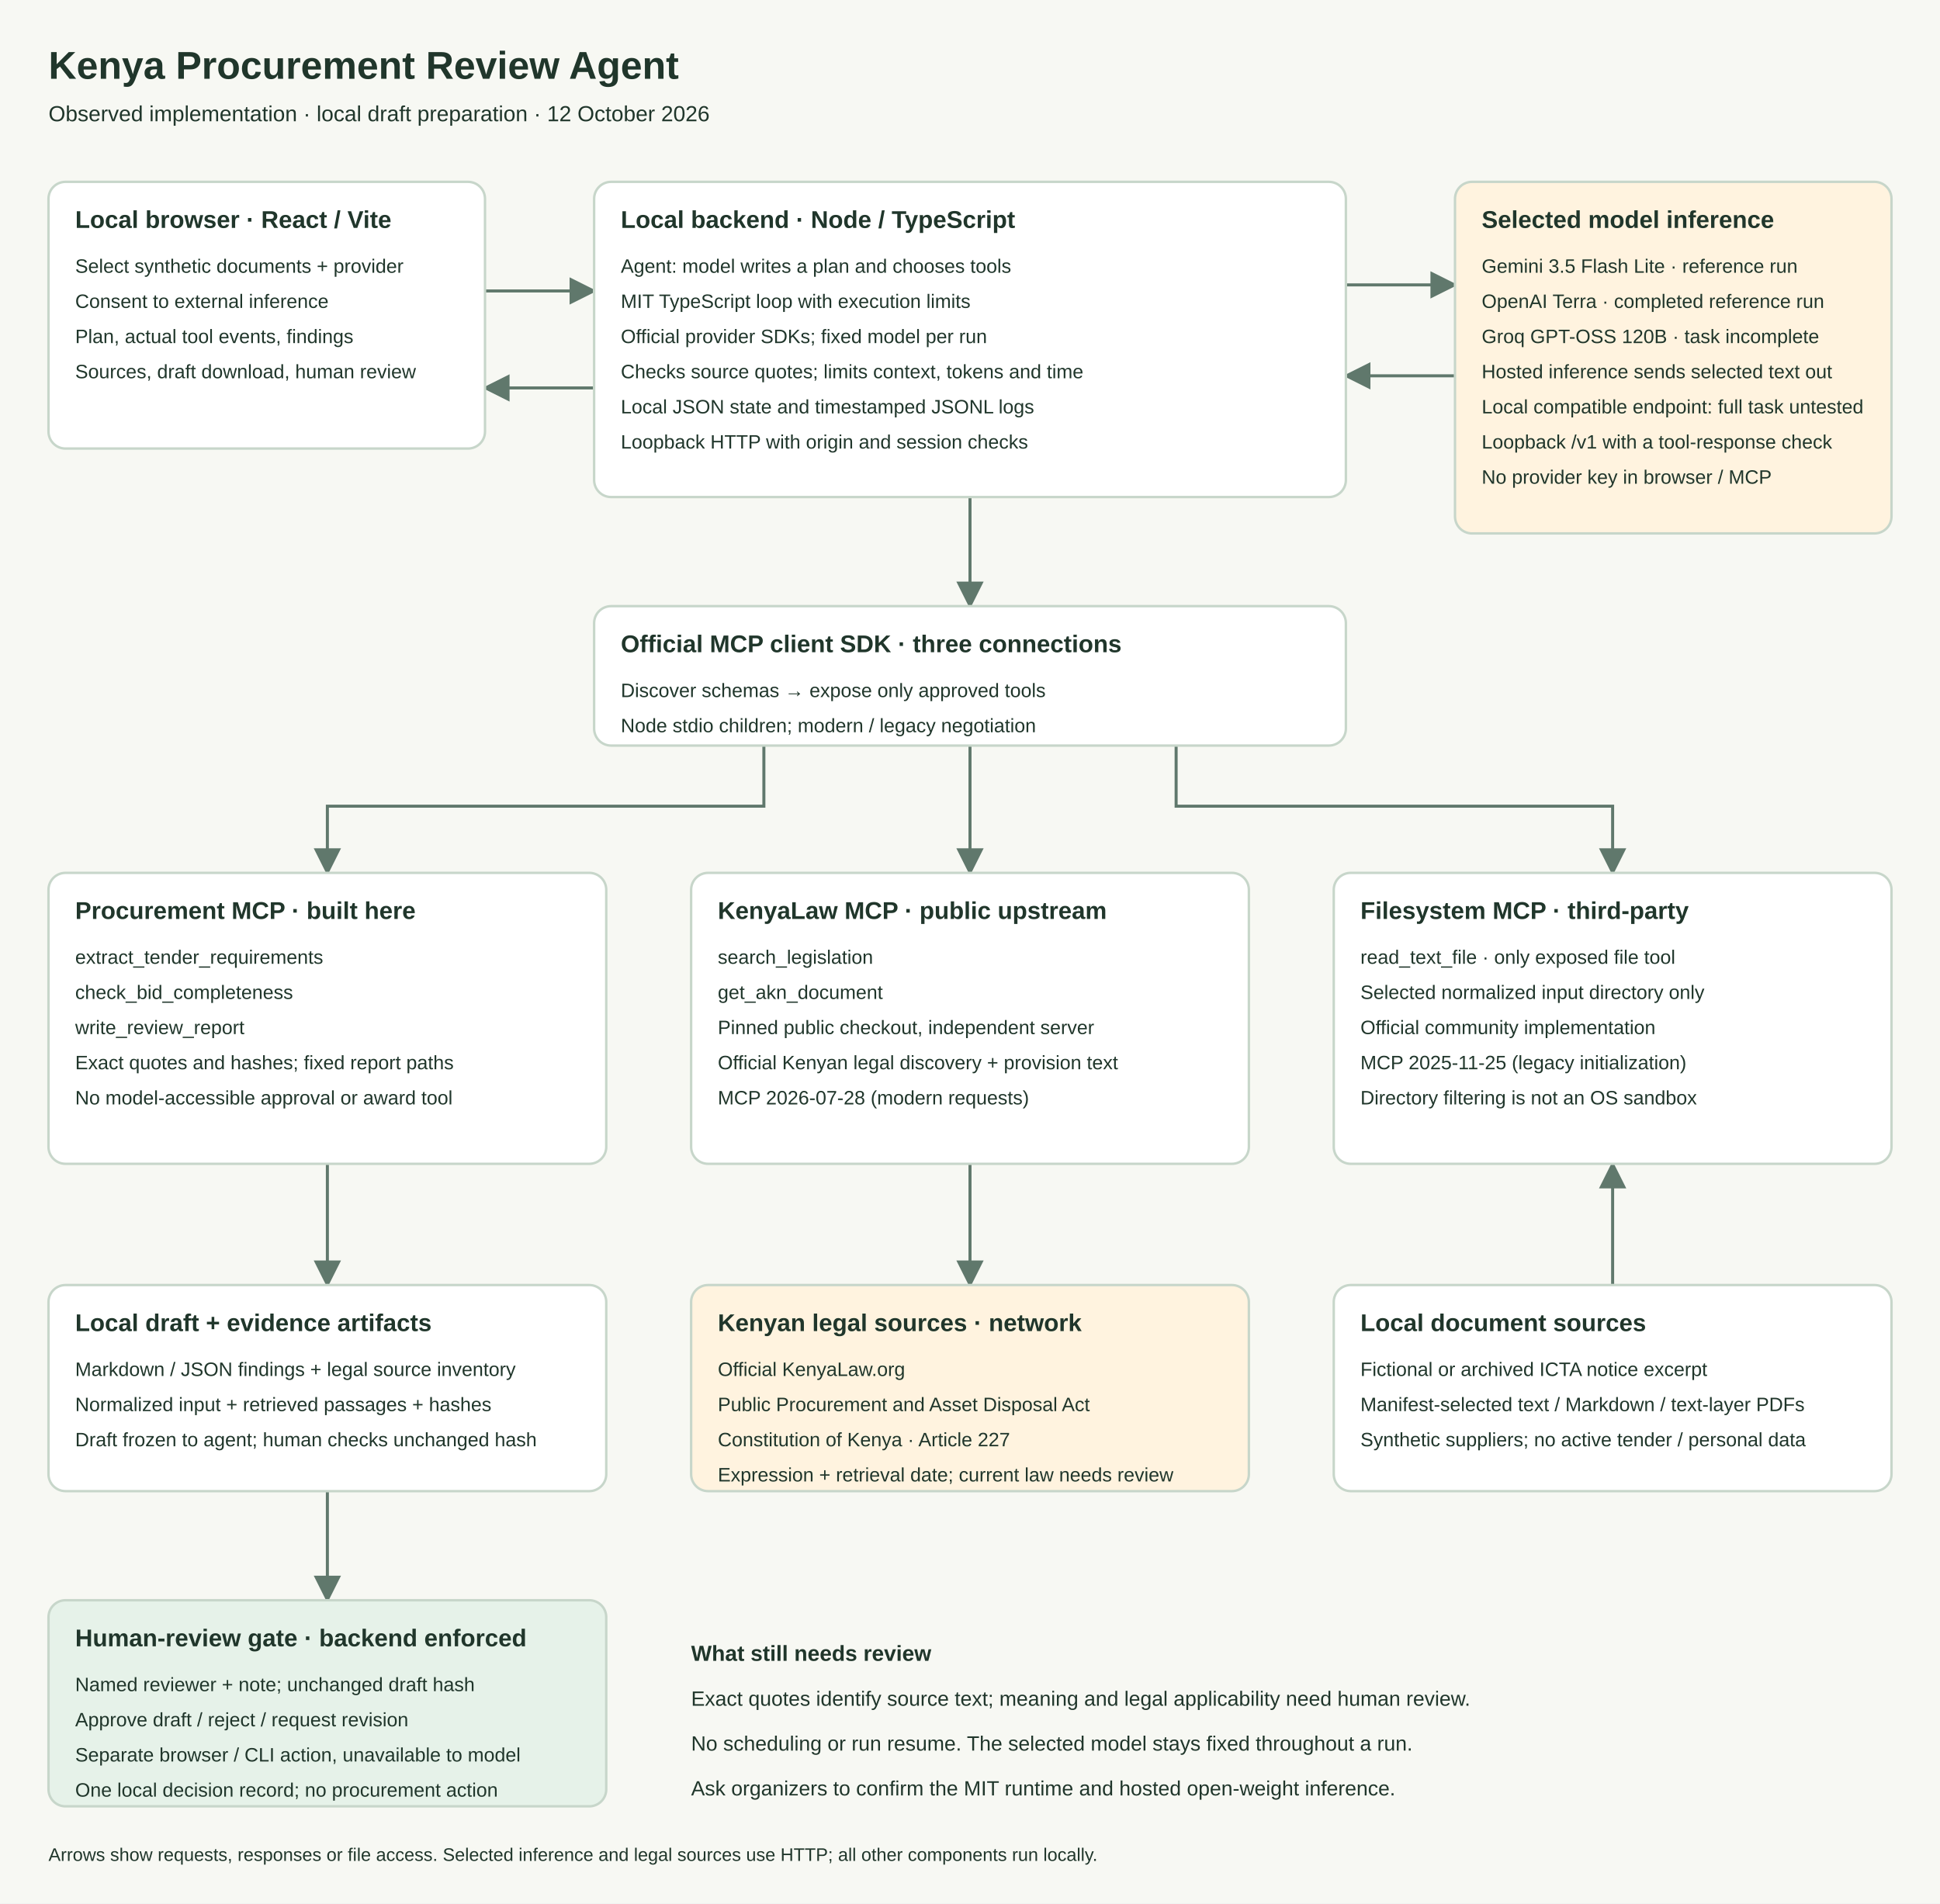
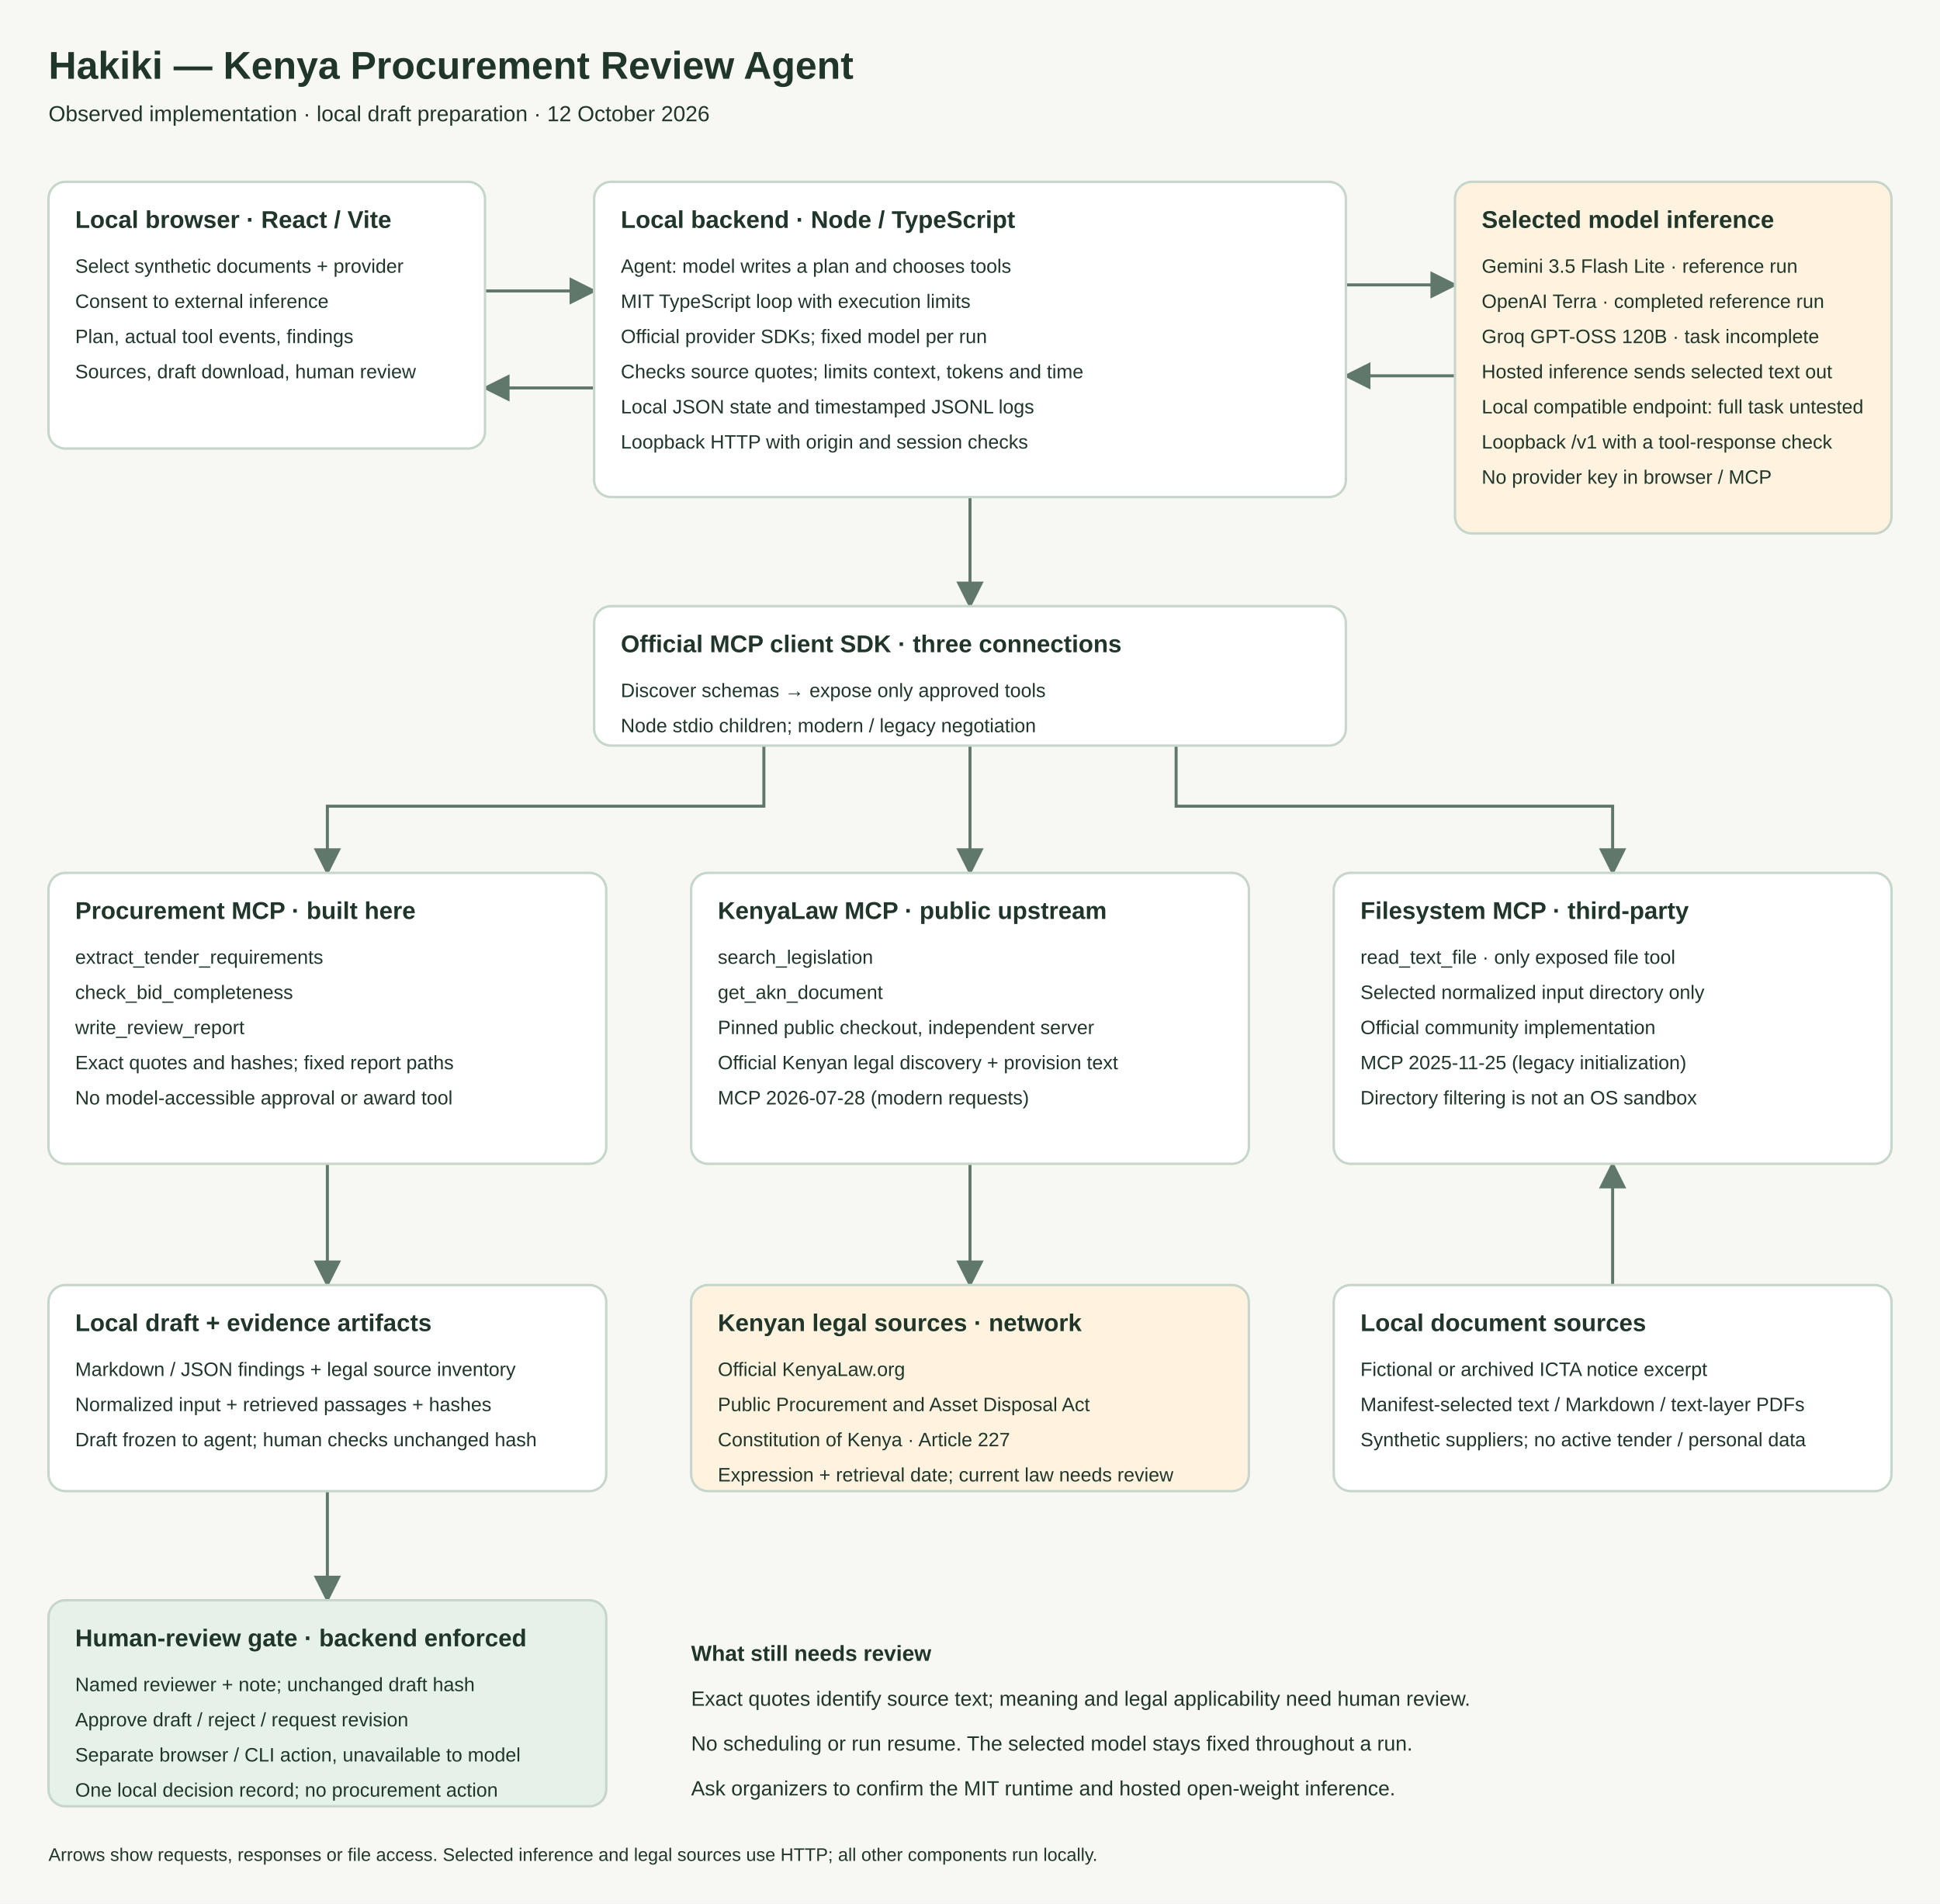
<svg xmlns="http://www.w3.org/2000/svg" width="1600" height="1570" viewBox="0 0 1600 1570">
  <defs>
    <marker id="arrow" viewBox="0 0 10 10" refX="9" refY="5" markerWidth="9" markerHeight="9" orient="auto-start-reverse">
      <path d="M0 0 L10 5 L0 10z" fill="#60786c" />
    </marker>
  </defs>
  <rect width="1600" height="1570" fill="#f7f8f3" />
  <g font-family="Arial, sans-serif" fill="#20362b">
-     <text x="40" y="65" font-size="32" font-weight="bold">Kenya Procurement Review Agent</text>
+     <text x="40" y="65" font-size="32" font-weight="bold">Hakiki — Kenya Procurement Review Agent</text>
    <text x="40" y="100" font-size="18">Observed implementation · local draft preparation · 12 October 2026</text>
    <path d="M400 240 L490 240" fill="none" stroke="#60786c" stroke-width="2.5" marker-end="url(#arrow)" />
    <path d="M490 320 L400 320" fill="none" stroke="#60786c" stroke-width="2.5" marker-end="url(#arrow)" />
    <path d="M1110 235 L1200 235" fill="none" stroke="#60786c" stroke-width="2.5" marker-end="url(#arrow)" />
    <path d="M1200 310 L1110 310" fill="none" stroke="#60786c" stroke-width="2.5" marker-end="url(#arrow)" />
    <path d="M800 410 L800 500" fill="none" stroke="#60786c" stroke-width="2.5" marker-end="url(#arrow)" />
    <path d="M800 615 L800 720" fill="none" stroke="#60786c" stroke-width="2.5" marker-end="url(#arrow)" />
    <path d="M630 615 L630 665 L270 665 L270 720" fill="none" stroke="#60786c" stroke-width="2.5" marker-end="url(#arrow)" />
    <path d="M970 615 L970 665 L1330 665 L1330 720" fill="none" stroke="#60786c" stroke-width="2.5" marker-end="url(#arrow)" />
    <path d="M270 960 L270 1060" fill="none" stroke="#60786c" stroke-width="2.5" marker-end="url(#arrow)" />
    <path d="M800 960 L800 1060" fill="none" stroke="#60786c" stroke-width="2.5" marker-end="url(#arrow)" />
    <path d="M1330 1060 L1330 960" fill="none" stroke="#60786c" stroke-width="2.5" marker-end="url(#arrow)" />
    <path d="M270 1230 L270 1320" fill="none" stroke="#60786c" stroke-width="2.5" marker-end="url(#arrow)" />
    <rect x="40" y="150" width="360" height="220" rx="14" fill="#ffffff" stroke="#c7d6ca" stroke-width="2" />
    <text x="62" y="188" font-size="20" font-weight="bold">Local browser · React / Vite</text>
    <text x="62" y="225" font-size="16">Select synthetic documents + provider</text>
    <text x="62" y="254" font-size="16">Consent to external inference</text>
    <text x="62" y="283" font-size="16">Plan, actual tool events, findings</text>
    <text x="62" y="312" font-size="16">Sources, draft download, human review</text>
    <rect x="490" y="150" width="620" height="260" rx="14" fill="#ffffff" stroke="#c7d6ca" stroke-width="2" />
    <text x="512" y="188" font-size="20" font-weight="bold">Local backend · Node / TypeScript</text>
    <text x="512" y="225" font-size="16">Agent: model writes a plan and chooses tools</text>
    <text x="512" y="254" font-size="16">MIT TypeScript loop with execution limits</text>
    <text x="512" y="283" font-size="16">Official provider SDKs; fixed model per run</text>
    <text x="512" y="312" font-size="16">Checks source quotes; limits context, tokens and time</text>
    <text x="512" y="341" font-size="16">Local JSON state and timestamped JSONL logs</text>
    <text x="512" y="370" font-size="16">Loopback HTTP with origin and session checks</text>
    <rect x="1200" y="150" width="360" height="290" rx="14" fill="#fff3df" stroke="#c7d6ca" stroke-width="2" />
    <text x="1222" y="188" font-size="20" font-weight="bold">Selected model inference</text>
    <text x="1222" y="225" font-size="16">Gemini 3.5 Flash Lite · reference run</text>
    <text x="1222" y="254" font-size="16">OpenAI Terra · completed reference run</text>
    <text x="1222" y="283" font-size="16">Groq GPT-OSS 120B · task incomplete</text>
    <text x="1222" y="312" font-size="16">Hosted inference sends selected text out</text>
    <text x="1222" y="341" font-size="16">Local compatible endpoint: full task untested</text>
    <text x="1222" y="370" font-size="16">Loopback /v1 with a tool-response check</text>
    <text x="1222" y="399" font-size="16">No provider key in browser / MCP</text>
    <rect x="490" y="500" width="620" height="115" rx="14" fill="#ffffff" stroke="#c7d6ca" stroke-width="2" />
    <text x="512" y="538" font-size="20" font-weight="bold">Official MCP client SDK · three connections</text>
    <text x="512" y="575" font-size="16">Discover schemas → expose only approved tools</text>
    <text x="512" y="604" font-size="16">Node stdio children; modern / legacy negotiation</text>
    <rect x="40" y="720" width="460" height="240" rx="14" fill="#ffffff" stroke="#c7d6ca" stroke-width="2" />
    <text x="62" y="758" font-size="20" font-weight="bold">Procurement MCP · built here</text>
    <text x="62" y="795" font-size="16">extract_tender_requirements</text>
    <text x="62" y="824" font-size="16">check_bid_completeness</text>
    <text x="62" y="853" font-size="16">write_review_report</text>
    <text x="62" y="882" font-size="16">Exact quotes and hashes; fixed report paths</text>
    <text x="62" y="911" font-size="16">No model-accessible approval or award tool</text>
    <rect x="570" y="720" width="460" height="240" rx="14" fill="#ffffff" stroke="#c7d6ca" stroke-width="2" />
    <text x="592" y="758" font-size="20" font-weight="bold">KenyaLaw MCP · public upstream</text>
    <text x="592" y="795" font-size="16">search_legislation</text>
    <text x="592" y="824" font-size="16">get_akn_document</text>
    <text x="592" y="853" font-size="16">Pinned public checkout, independent server</text>
    <text x="592" y="882" font-size="16">Official Kenyan legal discovery + provision text</text>
    <text x="592" y="911" font-size="16">MCP 2026-07-28 (modern requests)</text>
    <rect x="1100" y="720" width="460" height="240" rx="14" fill="#ffffff" stroke="#c7d6ca" stroke-width="2" />
    <text x="1122" y="758" font-size="20" font-weight="bold">Filesystem MCP · third-party</text>
    <text x="1122" y="795" font-size="16">read_text_file · only exposed file tool</text>
    <text x="1122" y="824" font-size="16">Selected normalized input directory only</text>
    <text x="1122" y="853" font-size="16">Official community implementation</text>
    <text x="1122" y="882" font-size="16">MCP 2025-11-25 (legacy initialization)</text>
    <text x="1122" y="911" font-size="16">Directory filtering is not an OS sandbox</text>
    <rect x="40" y="1060" width="460" height="170" rx="14" fill="#ffffff" stroke="#c7d6ca" stroke-width="2" />
    <text x="62" y="1098" font-size="20" font-weight="bold">Local draft + evidence artifacts</text>
    <text x="62" y="1135" font-size="16">Markdown / JSON findings + legal source inventory</text>
    <text x="62" y="1164" font-size="16">Normalized input + retrieved passages + hashes</text>
    <text x="62" y="1193" font-size="16">Draft frozen to agent; human checks unchanged hash</text>
    <rect x="570" y="1060" width="460" height="170" rx="14" fill="#fff3df" stroke="#c7d6ca" stroke-width="2" />
    <text x="592" y="1098" font-size="20" font-weight="bold">Kenyan legal sources · network</text>
    <text x="592" y="1135" font-size="16">Official KenyaLaw.org</text>
    <text x="592" y="1164" font-size="16">Public Procurement and Asset Disposal Act</text>
    <text x="592" y="1193" font-size="16">Constitution of Kenya · Article 227</text>
    <text x="592" y="1222" font-size="16">Expression + retrieval date; current law needs review</text>
    <rect x="1100" y="1060" width="460" height="170" rx="14" fill="#ffffff" stroke="#c7d6ca" stroke-width="2" />
    <text x="1122" y="1098" font-size="20" font-weight="bold">Local document sources</text>
    <text x="1122" y="1135" font-size="16">Fictional or archived ICTA notice excerpt</text>
    <text x="1122" y="1164" font-size="16">Manifest-selected text / Markdown / text-layer PDFs</text>
    <text x="1122" y="1193" font-size="16">Synthetic suppliers; no active tender / personal data</text>
    <rect x="40" y="1320" width="460" height="170" rx="14" fill="#e6f2e9" stroke="#c7d6ca" stroke-width="2" />
    <text x="62" y="1358" font-size="20" font-weight="bold">Human-review gate · backend enforced</text>
    <text x="62" y="1395" font-size="16">Named reviewer + note; unchanged draft hash</text>
    <text x="62" y="1424" font-size="16">Approve draft / reject / request revision</text>
    <text x="62" y="1453" font-size="16">Separate browser / CLI action, unavailable to model</text>
    <text x="62" y="1482" font-size="16">One local decision record; no procurement action</text>
    <text x="570" y="1370" font-size="18" font-weight="bold">What still needs review</text>
    <text x="570" y="1407" font-size="17">Exact quotes identify source text; meaning and legal applicability need human review.</text>
    <text x="570" y="1444" font-size="17">No scheduling or run resume. The selected model stays fixed throughout a run.</text>
    <text x="570" y="1481" font-size="17">Ask organizers to confirm the MIT runtime and hosted open-weight inference.</text>
    <text x="40" y="1535" font-size="15">Arrows show requests, responses or file access. Selected inference and legal sources use HTTP; all other components run locally.</text>
  </g>
</svg>
